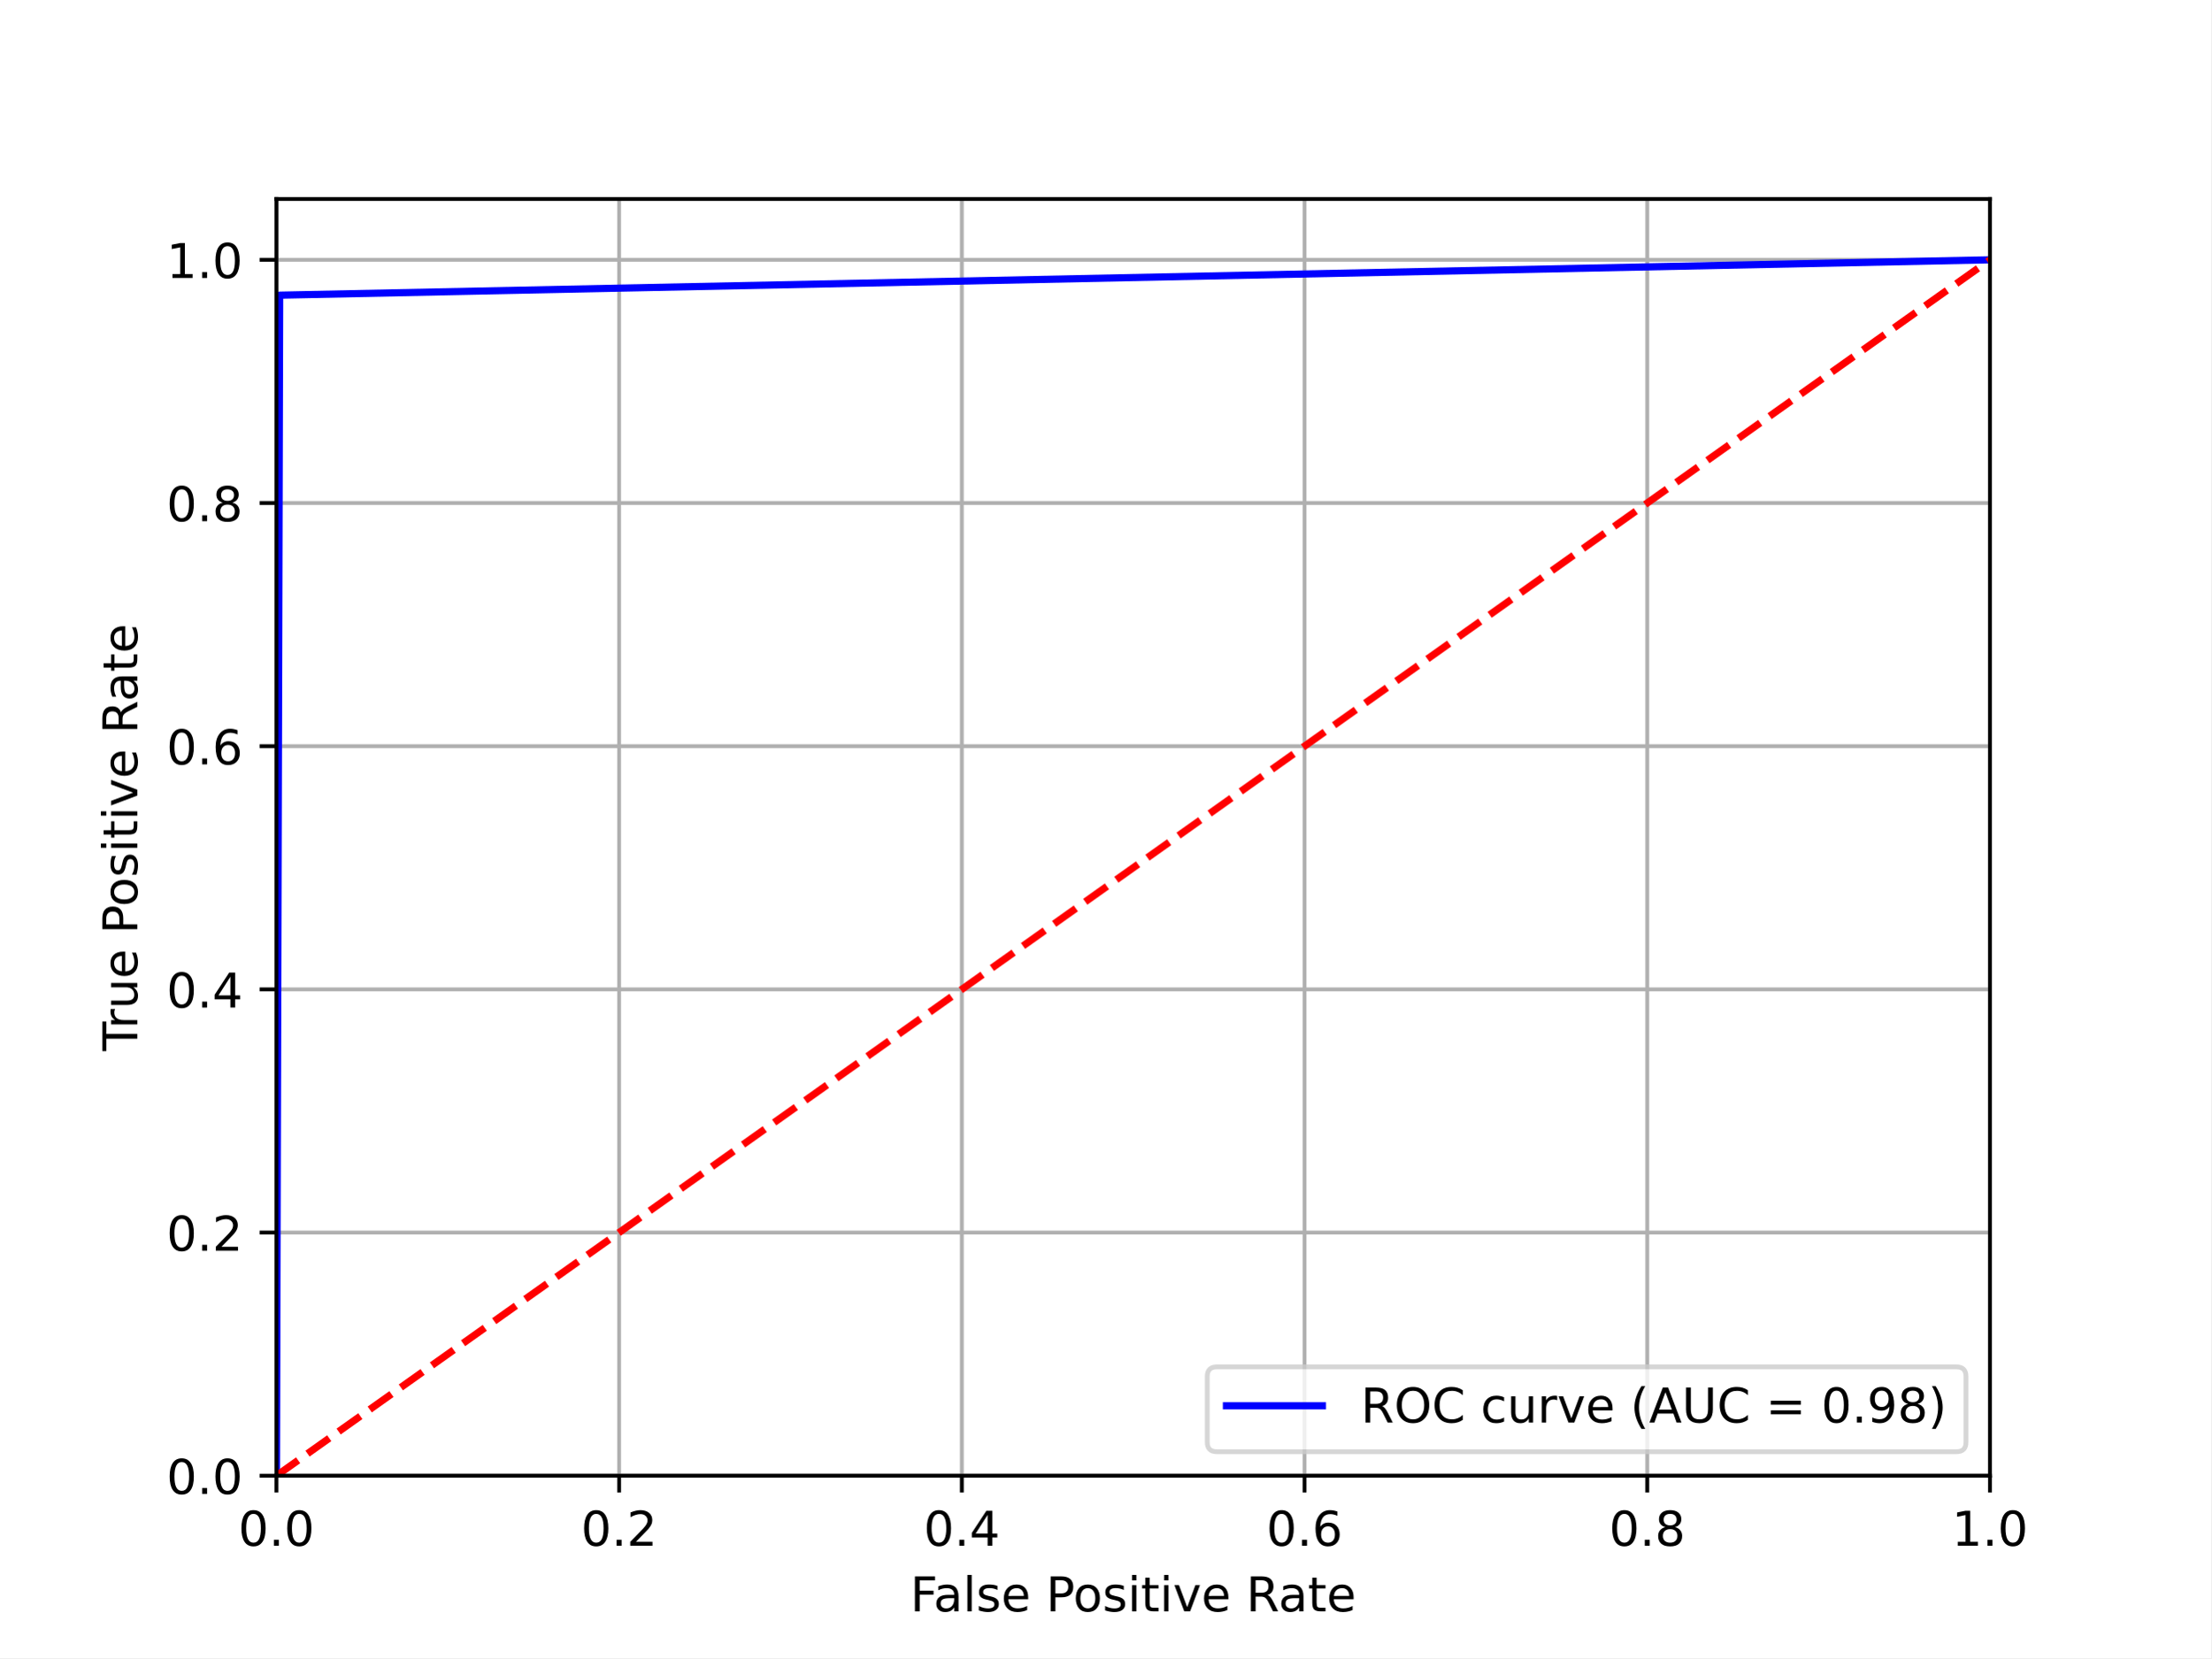
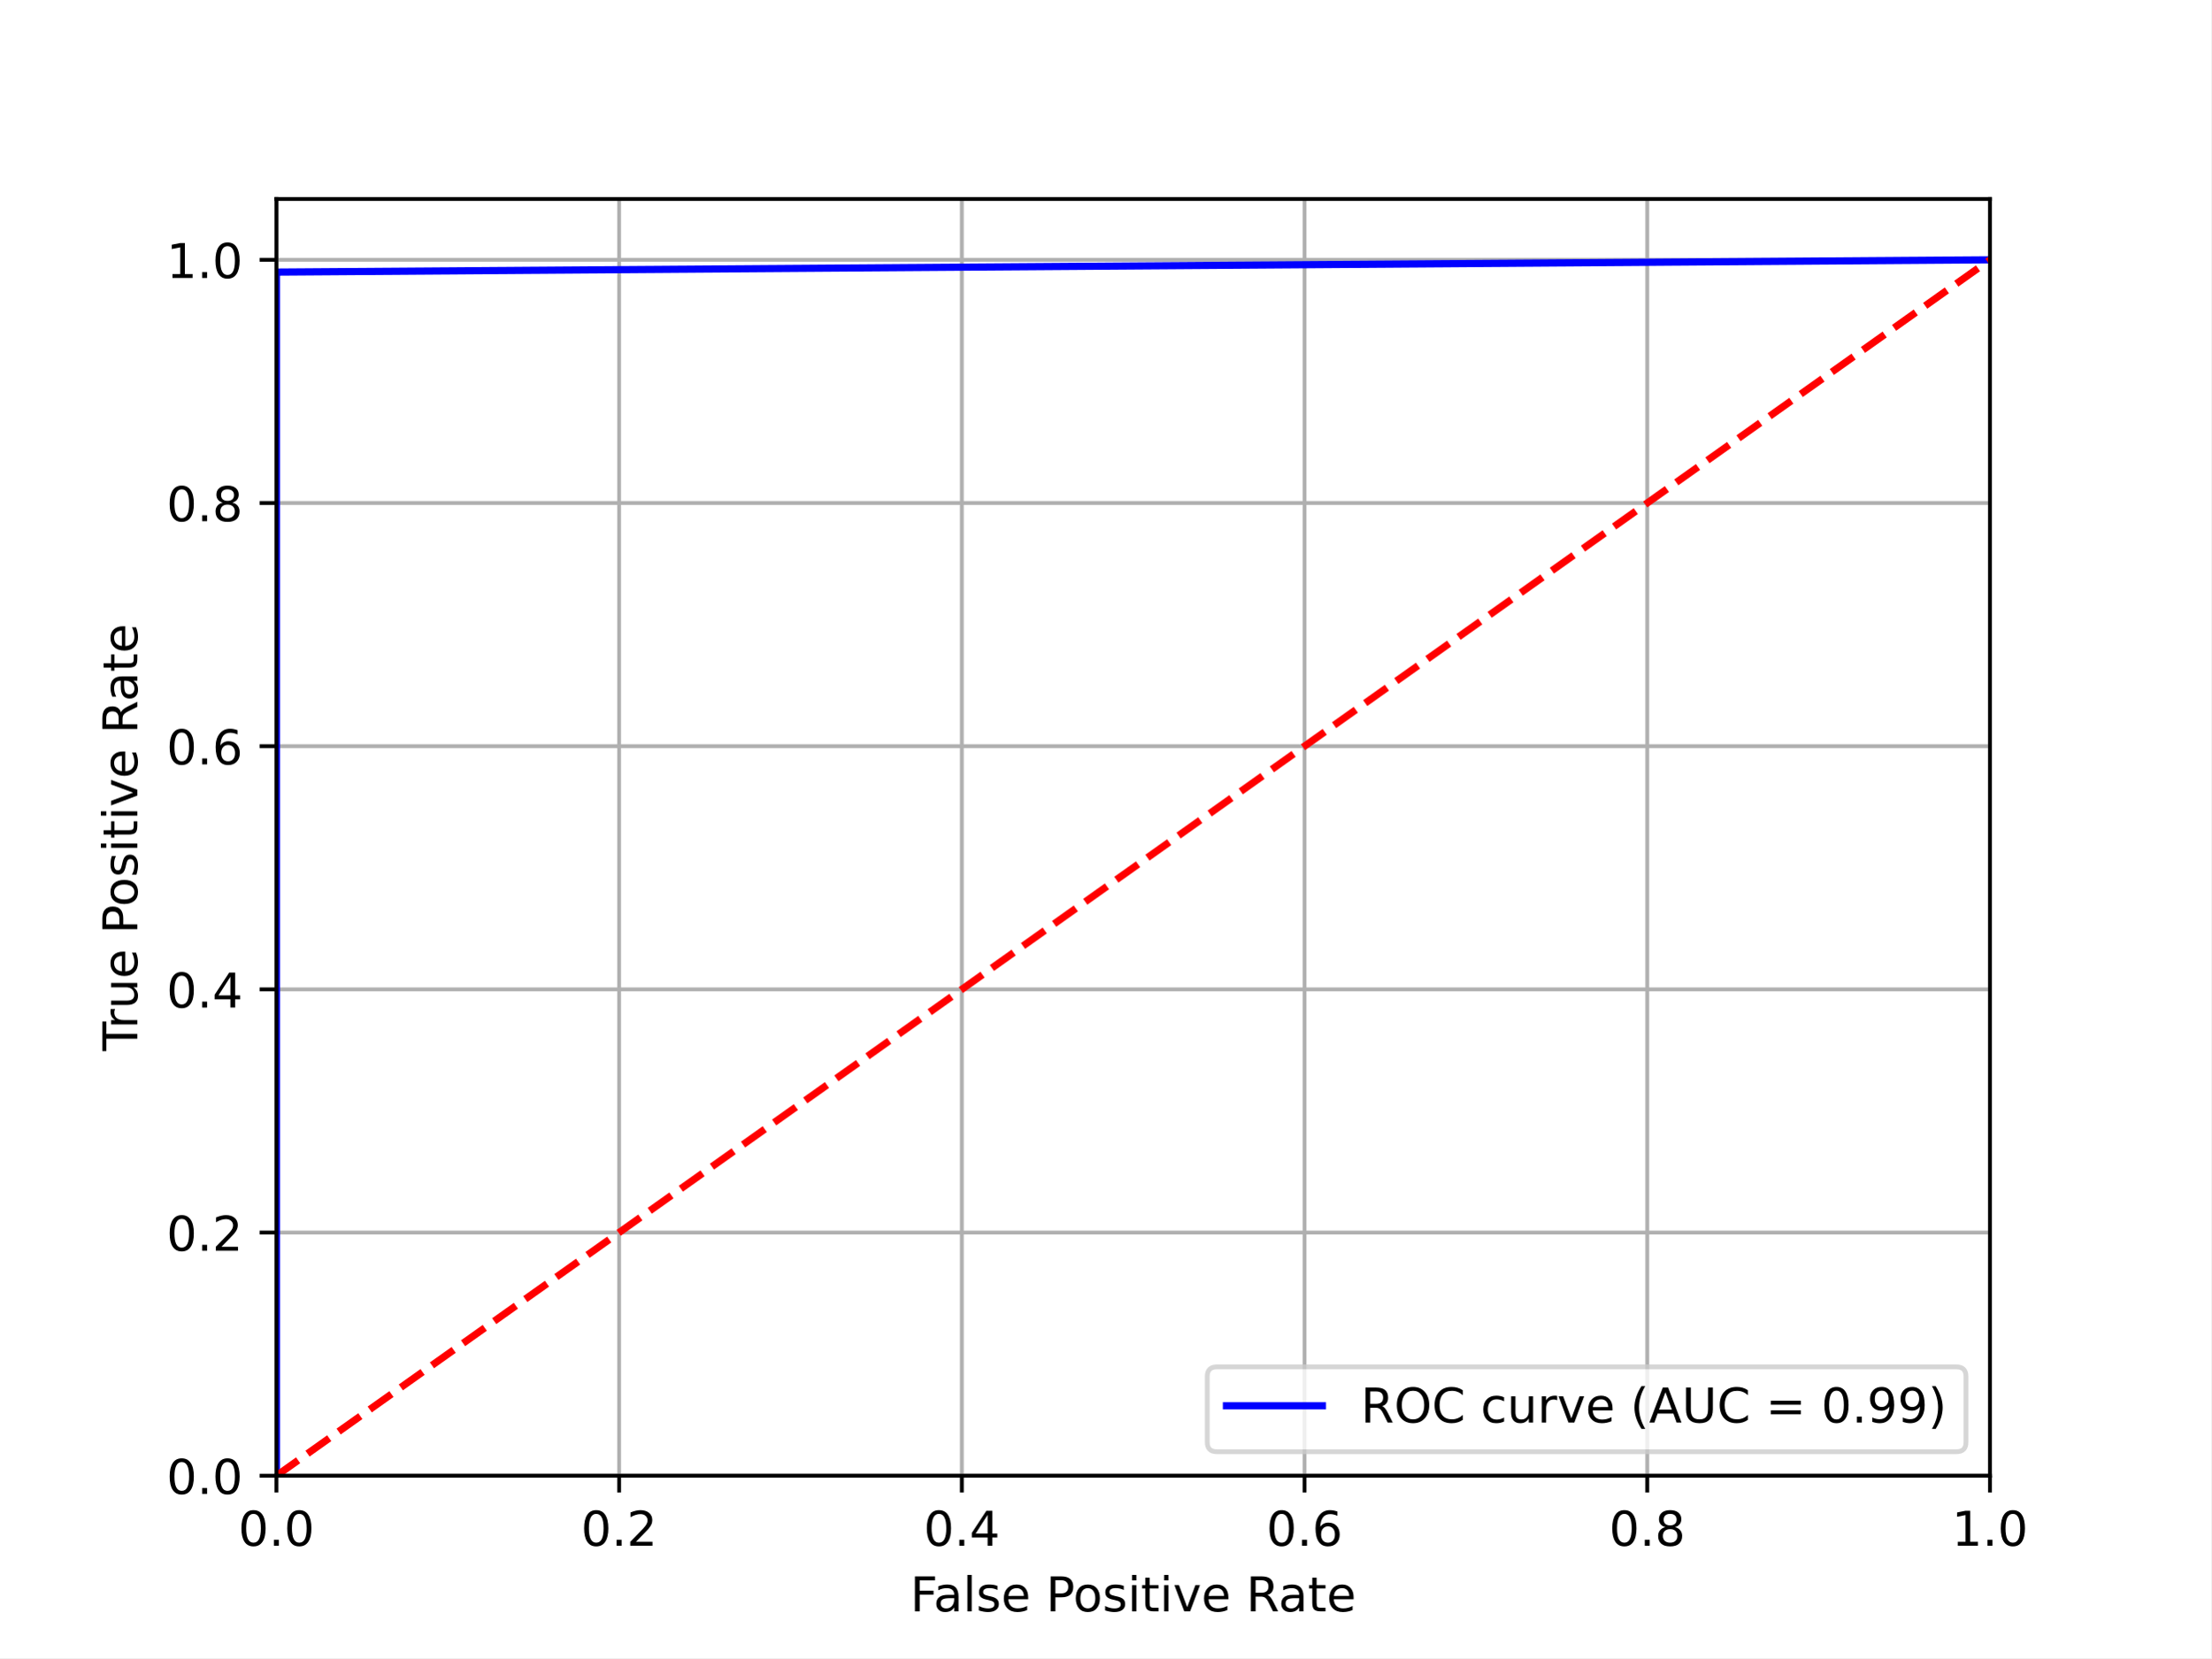
<svg xmlns="http://www.w3.org/2000/svg" xmlns:xlink="http://www.w3.org/1999/xlink" width="460.8pt" height="345.6pt" viewBox="0 0 460.8 345.6" version="1.1">
  <defs>
    <style type="text/css">*{stroke-linejoin: round; stroke-linecap: butt}</style>
  </defs>
  <g id="figure_1">
    <g id="patch_1">
      <path d="M 0 345.6  L 460.8 345.6  L 460.8 0  L 0 0  z " style="fill: #ffffff" />
    </g>
    <g id="axes_1">
      <g id="patch_2">
        <path d="M 57.6 307.584  L 414.72 307.584  L 414.72 41.472  L 57.6 41.472  z " style="fill: #ffffff" />
      </g>
      <g id="matplotlib.axis_1">
        <g id="xtick_1">
          <g id="line2d_1">
-             <path d="M 57.6 307.584  L 57.6 41.472  " clip-path="url(#p3579a440cd)" style="fill: none; stroke: #b0b0b0; stroke-width: 0.8; stroke-linecap: square" />
+             <path d="M 57.6 307.584  L 57.6 41.472  " clip-path="url(#p2bb990a672)" style="fill: none; stroke: #b0b0b0; stroke-width: 0.8; stroke-linecap: square" />
          </g>
          <g id="line2d_2">
            <defs>
-               <path id="mcac8b63095" d="M 0 0  L 0 3.5  " style="stroke: #000000; stroke-width: 0.8" />
-             </defs>
-             <g>
-               <use xlink:href="#mcac8b63095" x="57.6" y="307.584" style="stroke: #000000; stroke-width: 0.8" />
+               <path id="mbe378345c9" d="M 0 0  L 0 3.5  " style="stroke: #000000; stroke-width: 0.8" />
+             </defs>
+             <g>
+               <use xlink:href="#mbe378345c9" x="57.6" y="307.584" style="stroke: #000000; stroke-width: 0.8" />
            </g>
          </g>
          <g id="text_1">
            <g transform="translate(49.64844 322.1824) scale(0.1 -0.1)">
              <defs>
                <path id="DejaVuSans-30" d="M 2034 4250  Q 1547 4250 1301 3770  Q 1056 3291 1056 2328  Q 1056 1369 1301 889  Q 1547 409 2034 409  Q 2525 409 2770 889  Q 3016 1369 3016 2328  Q 3016 3291 2770 3770  Q 2525 4250 2034 4250  z M 2034 4750  Q 2819 4750 3233 4129  Q 3647 3509 3647 2328  Q 3647 1150 3233 529  Q 2819 -91 2034 -91  Q 1250 -91 836 529  Q 422 1150 422 2328  Q 422 3509 836 4129  Q 1250 4750 2034 4750  z " transform="scale(0.015625)" />
                <path id="DejaVuSans-2e" d="M 684 794  L 1344 794  L 1344 0  L 684 0  L 684 794  z " transform="scale(0.015625)" />
              </defs>
              <use xlink:href="#DejaVuSans-30" />
              <use xlink:href="#DejaVuSans-2e" transform="translate(63.62305 0)" />
              <use xlink:href="#DejaVuSans-30" transform="translate(95.41016 0)" />
            </g>
          </g>
        </g>
        <g id="xtick_2">
          <g id="line2d_3">
-             <path d="M 129.024 307.584  L 129.024 41.472  " clip-path="url(#p3579a440cd)" style="fill: none; stroke: #b0b0b0; stroke-width: 0.8; stroke-linecap: square" />
+             <path d="M 129.024 307.584  L 129.024 41.472  " clip-path="url(#p2bb990a672)" style="fill: none; stroke: #b0b0b0; stroke-width: 0.8; stroke-linecap: square" />
          </g>
          <g id="line2d_4">
            <g>
-               <use xlink:href="#mcac8b63095" x="129.024" y="307.584" style="stroke: #000000; stroke-width: 0.8" />
+               <use xlink:href="#mbe378345c9" x="129.024" y="307.584" style="stroke: #000000; stroke-width: 0.8" />
            </g>
          </g>
          <g id="text_2">
            <g transform="translate(121.0724 322.1824) scale(0.1 -0.1)">
              <defs>
                <path id="DejaVuSans-32" d="M 1228 531  L 3431 531  L 3431 0  L 469 0  L 469 531  Q 828 903 1448 1529  Q 2069 2156 2228 2338  Q 2531 2678 2651 2914  Q 2772 3150 2772 3378  Q 2772 3750 2511 3984  Q 2250 4219 1831 4219  Q 1534 4219 1204 4116  Q 875 4013 500 3803  L 500 4441  Q 881 4594 1212 4672  Q 1544 4750 1819 4750  Q 2544 4750 2975 4387  Q 3406 4025 3406 3419  Q 3406 3131 3298 2873  Q 3191 2616 2906 2266  Q 2828 2175 2409 1742  Q 1991 1309 1228 531  z " transform="scale(0.015625)" />
              </defs>
              <use xlink:href="#DejaVuSans-30" />
              <use xlink:href="#DejaVuSans-2e" transform="translate(63.62305 0)" />
              <use xlink:href="#DejaVuSans-32" transform="translate(95.41016 0)" />
            </g>
          </g>
        </g>
        <g id="xtick_3">
          <g id="line2d_5">
-             <path d="M 200.448 307.584  L 200.448 41.472  " clip-path="url(#p3579a440cd)" style="fill: none; stroke: #b0b0b0; stroke-width: 0.8; stroke-linecap: square" />
+             <path d="M 200.448 307.584  L 200.448 41.472  " clip-path="url(#p2bb990a672)" style="fill: none; stroke: #b0b0b0; stroke-width: 0.8; stroke-linecap: square" />
          </g>
          <g id="line2d_6">
            <g>
-               <use xlink:href="#mcac8b63095" x="200.448" y="307.584" style="stroke: #000000; stroke-width: 0.8" />
+               <use xlink:href="#mbe378345c9" x="200.448" y="307.584" style="stroke: #000000; stroke-width: 0.8" />
            </g>
          </g>
          <g id="text_3">
            <g transform="translate(192.4964 322.1824) scale(0.1 -0.1)">
              <defs>
                <path id="DejaVuSans-34" d="M 2419 4116  L 825 1625  L 2419 1625  L 2419 4116  z M 2253 4666  L 3047 4666  L 3047 1625  L 3713 1625  L 3713 1100  L 3047 1100  L 3047 0  L 2419 0  L 2419 1100  L 313 1100  L 313 1709  L 2253 4666  z " transform="scale(0.015625)" />
              </defs>
              <use xlink:href="#DejaVuSans-30" />
              <use xlink:href="#DejaVuSans-2e" transform="translate(63.62305 0)" />
              <use xlink:href="#DejaVuSans-34" transform="translate(95.41016 0)" />
            </g>
          </g>
        </g>
        <g id="xtick_4">
          <g id="line2d_7">
-             <path d="M 271.872 307.584  L 271.872 41.472  " clip-path="url(#p3579a440cd)" style="fill: none; stroke: #b0b0b0; stroke-width: 0.8; stroke-linecap: square" />
+             <path d="M 271.872 307.584  L 271.872 41.472  " clip-path="url(#p2bb990a672)" style="fill: none; stroke: #b0b0b0; stroke-width: 0.8; stroke-linecap: square" />
          </g>
          <g id="line2d_8">
            <g>
-               <use xlink:href="#mcac8b63095" x="271.872" y="307.584" style="stroke: #000000; stroke-width: 0.8" />
+               <use xlink:href="#mbe378345c9" x="271.872" y="307.584" style="stroke: #000000; stroke-width: 0.8" />
            </g>
          </g>
          <g id="text_4">
            <g transform="translate(263.9204 322.1824) scale(0.1 -0.1)">
              <defs>
                <path id="DejaVuSans-36" d="M 2113 2584  Q 1688 2584 1439 2293  Q 1191 2003 1191 1497  Q 1191 994 1439 701  Q 1688 409 2113 409  Q 2538 409 2786 701  Q 3034 994 3034 1497  Q 3034 2003 2786 2293  Q 2538 2584 2113 2584  z M 3366 4563  L 3366 3988  Q 3128 4100 2886 4159  Q 2644 4219 2406 4219  Q 1781 4219 1451 3797  Q 1122 3375 1075 2522  Q 1259 2794 1537 2939  Q 1816 3084 2150 3084  Q 2853 3084 3261 2657  Q 3669 2231 3669 1497  Q 3669 778 3244 343  Q 2819 -91 2113 -91  Q 1303 -91 875 529  Q 447 1150 447 2328  Q 447 3434 972 4092  Q 1497 4750 2381 4750  Q 2619 4750 2861 4703  Q 3103 4656 3366 4563  z " transform="scale(0.015625)" />
              </defs>
              <use xlink:href="#DejaVuSans-30" />
              <use xlink:href="#DejaVuSans-2e" transform="translate(63.62305 0)" />
              <use xlink:href="#DejaVuSans-36" transform="translate(95.41016 0)" />
            </g>
          </g>
        </g>
        <g id="xtick_5">
          <g id="line2d_9">
-             <path d="M 343.296 307.584  L 343.296 41.472  " clip-path="url(#p3579a440cd)" style="fill: none; stroke: #b0b0b0; stroke-width: 0.8; stroke-linecap: square" />
+             <path d="M 343.296 307.584  L 343.296 41.472  " clip-path="url(#p2bb990a672)" style="fill: none; stroke: #b0b0b0; stroke-width: 0.8; stroke-linecap: square" />
          </g>
          <g id="line2d_10">
            <g>
-               <use xlink:href="#mcac8b63095" x="343.296" y="307.584" style="stroke: #000000; stroke-width: 0.8" />
+               <use xlink:href="#mbe378345c9" x="343.296" y="307.584" style="stroke: #000000; stroke-width: 0.8" />
            </g>
          </g>
          <g id="text_5">
            <g transform="translate(335.3444 322.1824) scale(0.1 -0.1)">
              <defs>
                <path id="DejaVuSans-38" d="M 2034 2216  Q 1584 2216 1326 1975  Q 1069 1734 1069 1313  Q 1069 891 1326 650  Q 1584 409 2034 409  Q 2484 409 2743 651  Q 3003 894 3003 1313  Q 3003 1734 2745 1975  Q 2488 2216 2034 2216  z M 1403 2484  Q 997 2584 770 2862  Q 544 3141 544 3541  Q 544 4100 942 4425  Q 1341 4750 2034 4750  Q 2731 4750 3128 4425  Q 3525 4100 3525 3541  Q 3525 3141 3298 2862  Q 3072 2584 2669 2484  Q 3125 2378 3379 2068  Q 3634 1759 3634 1313  Q 3634 634 3220 271  Q 2806 -91 2034 -91  Q 1263 -91 848 271  Q 434 634 434 1313  Q 434 1759 690 2068  Q 947 2378 1403 2484  z M 1172 3481  Q 1172 3119 1398 2916  Q 1625 2713 2034 2713  Q 2441 2713 2670 2916  Q 2900 3119 2900 3481  Q 2900 3844 2670 4047  Q 2441 4250 2034 4250  Q 1625 4250 1398 4047  Q 1172 3844 1172 3481  z " transform="scale(0.015625)" />
              </defs>
              <use xlink:href="#DejaVuSans-30" />
              <use xlink:href="#DejaVuSans-2e" transform="translate(63.62305 0)" />
              <use xlink:href="#DejaVuSans-38" transform="translate(95.41016 0)" />
            </g>
          </g>
        </g>
        <g id="xtick_6">
          <g id="line2d_11">
-             <path d="M 414.72 307.584  L 414.72 41.472  " clip-path="url(#p3579a440cd)" style="fill: none; stroke: #b0b0b0; stroke-width: 0.8; stroke-linecap: square" />
+             <path d="M 414.72 307.584  L 414.72 41.472  " clip-path="url(#p2bb990a672)" style="fill: none; stroke: #b0b0b0; stroke-width: 0.8; stroke-linecap: square" />
          </g>
          <g id="line2d_12">
            <g>
-               <use xlink:href="#mcac8b63095" x="414.72" y="307.584" style="stroke: #000000; stroke-width: 0.8" />
+               <use xlink:href="#mbe378345c9" x="414.72" y="307.584" style="stroke: #000000; stroke-width: 0.8" />
            </g>
          </g>
          <g id="text_6">
            <g transform="translate(406.7684 322.1824) scale(0.1 -0.1)">
              <defs>
                <path id="DejaVuSans-31" d="M 794 531  L 1825 531  L 1825 4091  L 703 3866  L 703 4441  L 1819 4666  L 2450 4666  L 2450 531  L 3481 531  L 3481 0  L 794 0  L 794 531  z " transform="scale(0.015625)" />
              </defs>
              <use xlink:href="#DejaVuSans-31" />
              <use xlink:href="#DejaVuSans-2e" transform="translate(63.62305 0)" />
              <use xlink:href="#DejaVuSans-30" transform="translate(95.41016 0)" />
            </g>
          </g>
        </g>
        <g id="text_7">
          <g transform="translate(189.6936 335.8606) scale(0.1 -0.1)">
            <defs>
              <path id="DejaVuSans-46" d="M 628 4666  L 3309 4666  L 3309 4134  L 1259 4134  L 1259 2759  L 3109 2759  L 3109 2228  L 1259 2228  L 1259 0  L 628 0  L 628 4666  z " transform="scale(0.015625)" />
              <path id="DejaVuSans-61" d="M 2194 1759  Q 1497 1759 1228 1600  Q 959 1441 959 1056  Q 959 750 1161 570  Q 1363 391 1709 391  Q 2188 391 2477 730  Q 2766 1069 2766 1631  L 2766 1759  L 2194 1759  z M 3341 1997  L 3341 0  L 2766 0  L 2766 531  Q 2569 213 2275 61  Q 1981 -91 1556 -91  Q 1019 -91 701 211  Q 384 513 384 1019  Q 384 1609 779 1909  Q 1175 2209 1959 2209  L 2766 2209  L 2766 2266  Q 2766 2663 2505 2880  Q 2244 3097 1772 3097  Q 1472 3097 1187 3025  Q 903 2953 641 2809  L 641 3341  Q 956 3463 1253 3523  Q 1550 3584 1831 3584  Q 2591 3584 2966 3190  Q 3341 2797 3341 1997  z " transform="scale(0.015625)" />
              <path id="DejaVuSans-6c" d="M 603 4863  L 1178 4863  L 1178 0  L 603 0  L 603 4863  z " transform="scale(0.015625)" />
              <path id="DejaVuSans-73" d="M 2834 3397  L 2834 2853  Q 2591 2978 2328 3040  Q 2066 3103 1784 3103  Q 1356 3103 1142 2972  Q 928 2841 928 2578  Q 928 2378 1081 2264  Q 1234 2150 1697 2047  L 1894 2003  Q 2506 1872 2764 1633  Q 3022 1394 3022 966  Q 3022 478 2636 193  Q 2250 -91 1575 -91  Q 1294 -91 989 -36  Q 684 19 347 128  L 347 722  Q 666 556 975 473  Q 1284 391 1588 391  Q 1994 391 2212 530  Q 2431 669 2431 922  Q 2431 1156 2273 1281  Q 2116 1406 1581 1522  L 1381 1569  Q 847 1681 609 1914  Q 372 2147 372 2553  Q 372 3047 722 3315  Q 1072 3584 1716 3584  Q 2034 3584 2315 3537  Q 2597 3491 2834 3397  z " transform="scale(0.015625)" />
              <path id="DejaVuSans-65" d="M 3597 1894  L 3597 1613  L 953 1613  Q 991 1019 1311 708  Q 1631 397 2203 397  Q 2534 397 2845 478  Q 3156 559 3463 722  L 3463 178  Q 3153 47 2828 -22  Q 2503 -91 2169 -91  Q 1331 -91 842 396  Q 353 884 353 1716  Q 353 2575 817 3079  Q 1281 3584 2069 3584  Q 2775 3584 3186 3129  Q 3597 2675 3597 1894  z M 3022 2063  Q 3016 2534 2758 2815  Q 2500 3097 2075 3097  Q 1594 3097 1305 2825  Q 1016 2553 972 2059  L 3022 2063  z " transform="scale(0.015625)" />
              <path id="DejaVuSans-20" transform="scale(0.015625)" />
              <path id="DejaVuSans-50" d="M 1259 4147  L 1259 2394  L 2053 2394  Q 2494 2394 2734 2622  Q 2975 2850 2975 3272  Q 2975 3691 2734 3919  Q 2494 4147 2053 4147  L 1259 4147  z M 628 4666  L 2053 4666  Q 2838 4666 3239 4311  Q 3641 3956 3641 3272  Q 3641 2581 3239 2228  Q 2838 1875 2053 1875  L 1259 1875  L 1259 0  L 628 0  L 628 4666  z " transform="scale(0.015625)" />
              <path id="DejaVuSans-6f" d="M 1959 3097  Q 1497 3097 1228 2736  Q 959 2375 959 1747  Q 959 1119 1226 758  Q 1494 397 1959 397  Q 2419 397 2687 759  Q 2956 1122 2956 1747  Q 2956 2369 2687 2733  Q 2419 3097 1959 3097  z M 1959 3584  Q 2709 3584 3137 3096  Q 3566 2609 3566 1747  Q 3566 888 3137 398  Q 2709 -91 1959 -91  Q 1206 -91 779 398  Q 353 888 353 1747  Q 353 2609 779 3096  Q 1206 3584 1959 3584  z " transform="scale(0.015625)" />
              <path id="DejaVuSans-69" d="M 603 3500  L 1178 3500  L 1178 0  L 603 0  L 603 3500  z M 603 4863  L 1178 4863  L 1178 4134  L 603 4134  L 603 4863  z " transform="scale(0.015625)" />
              <path id="DejaVuSans-74" d="M 1172 4494  L 1172 3500  L 2356 3500  L 2356 3053  L 1172 3053  L 1172 1153  Q 1172 725 1289 603  Q 1406 481 1766 481  L 2356 481  L 2356 0  L 1766 0  Q 1100 0 847 248  Q 594 497 594 1153  L 594 3053  L 172 3053  L 172 3500  L 594 3500  L 594 4494  L 1172 4494  z " transform="scale(0.015625)" />
              <path id="DejaVuSans-76" d="M 191 3500  L 800 3500  L 1894 563  L 2988 3500  L 3597 3500  L 2284 0  L 1503 0  L 191 3500  z " transform="scale(0.015625)" />
              <path id="DejaVuSans-52" d="M 2841 2188  Q 3044 2119 3236 1894  Q 3428 1669 3622 1275  L 4263 0  L 3584 0  L 2988 1197  Q 2756 1666 2539 1819  Q 2322 1972 1947 1972  L 1259 1972  L 1259 0  L 628 0  L 628 4666  L 2053 4666  Q 2853 4666 3247 4331  Q 3641 3997 3641 3322  Q 3641 2881 3436 2590  Q 3231 2300 2841 2188  z M 1259 4147  L 1259 2491  L 2053 2491  Q 2509 2491 2742 2702  Q 2975 2913 2975 3322  Q 2975 3731 2742 3939  Q 2509 4147 2053 4147  L 1259 4147  z " transform="scale(0.015625)" />
            </defs>
            <use xlink:href="#DejaVuSans-46" />
            <use xlink:href="#DejaVuSans-61" transform="translate(48.39453 0)" />
            <use xlink:href="#DejaVuSans-6c" transform="translate(109.6738 0)" />
            <use xlink:href="#DejaVuSans-73" transform="translate(137.457 0)" />
            <use xlink:href="#DejaVuSans-65" transform="translate(189.5566 0)" />
            <use xlink:href="#DejaVuSans-20" transform="translate(251.0801 0)" />
            <use xlink:href="#DejaVuSans-50" transform="translate(282.8672 0)" />
            <use xlink:href="#DejaVuSans-6f" transform="translate(339.5449 0)" />
            <use xlink:href="#DejaVuSans-73" transform="translate(400.7266 0)" />
            <use xlink:href="#DejaVuSans-69" transform="translate(452.8262 0)" />
            <use xlink:href="#DejaVuSans-74" transform="translate(480.6094 0)" />
            <use xlink:href="#DejaVuSans-69" transform="translate(519.8184 0)" />
            <use xlink:href="#DejaVuSans-76" transform="translate(547.6016 0)" />
            <use xlink:href="#DejaVuSans-65" transform="translate(606.7812 0)" />
            <use xlink:href="#DejaVuSans-20" transform="translate(668.3047 0)" />
            <use xlink:href="#DejaVuSans-52" transform="translate(700.0918 0)" />
            <use xlink:href="#DejaVuSans-61" transform="translate(767.3242 0)" />
            <use xlink:href="#DejaVuSans-74" transform="translate(828.6035 0)" />
            <use xlink:href="#DejaVuSans-65" transform="translate(867.8125 0)" />
          </g>
        </g>
      </g>
      <g id="matplotlib.axis_2">
        <g id="ytick_1">
          <g id="line2d_13">
-             <path d="M 57.6 307.584  L 414.72 307.584  " clip-path="url(#p3579a440cd)" style="fill: none; stroke: #b0b0b0; stroke-width: 0.8; stroke-linecap: square" />
+             <path d="M 57.6 307.584  L 414.72 307.584  " clip-path="url(#p2bb990a672)" style="fill: none; stroke: #b0b0b0; stroke-width: 0.8; stroke-linecap: square" />
          </g>
          <g id="line2d_14">
            <defs>
-               <path id="m0264b50767" d="M 0 0  L -3.5 0  " style="stroke: #000000; stroke-width: 0.8" />
-             </defs>
-             <g>
-               <use xlink:href="#m0264b50767" x="57.6" y="307.584" style="stroke: #000000; stroke-width: 0.8" />
+               <path id="ma186a520df" d="M 0 0  L -3.5 0  " style="stroke: #000000; stroke-width: 0.8" />
+             </defs>
+             <g>
+               <use xlink:href="#ma186a520df" x="57.6" y="307.584" style="stroke: #000000; stroke-width: 0.8" />
            </g>
          </g>
          <g id="text_8">
            <g transform="translate(34.69687 311.3832) scale(0.1 -0.1)">
              <use xlink:href="#DejaVuSans-30" />
              <use xlink:href="#DejaVuSans-2e" transform="translate(63.62305 0)" />
              <use xlink:href="#DejaVuSans-30" transform="translate(95.41016 0)" />
            </g>
          </g>
        </g>
        <g id="ytick_2">
          <g id="line2d_15">
-             <path d="M 57.6 256.896  L 414.72 256.896  " clip-path="url(#p3579a440cd)" style="fill: none; stroke: #b0b0b0; stroke-width: 0.8; stroke-linecap: square" />
+             <path d="M 57.6 256.896  L 414.72 256.896  " clip-path="url(#p2bb990a672)" style="fill: none; stroke: #b0b0b0; stroke-width: 0.8; stroke-linecap: square" />
          </g>
          <g id="line2d_16">
            <g>
-               <use xlink:href="#m0264b50767" x="57.6" y="256.896" style="stroke: #000000; stroke-width: 0.8" />
+               <use xlink:href="#ma186a520df" x="57.6" y="256.896" style="stroke: #000000; stroke-width: 0.8" />
            </g>
          </g>
          <g id="text_9">
            <g transform="translate(34.69687 260.6952) scale(0.1 -0.1)">
              <use xlink:href="#DejaVuSans-30" />
              <use xlink:href="#DejaVuSans-2e" transform="translate(63.62305 0)" />
              <use xlink:href="#DejaVuSans-32" transform="translate(95.41016 0)" />
            </g>
          </g>
        </g>
        <g id="ytick_3">
          <g id="line2d_17">
-             <path d="M 57.6 206.208  L 414.72 206.208  " clip-path="url(#p3579a440cd)" style="fill: none; stroke: #b0b0b0; stroke-width: 0.8; stroke-linecap: square" />
+             <path d="M 57.6 206.208  L 414.72 206.208  " clip-path="url(#p2bb990a672)" style="fill: none; stroke: #b0b0b0; stroke-width: 0.8; stroke-linecap: square" />
          </g>
          <g id="line2d_18">
            <g>
-               <use xlink:href="#m0264b50767" x="57.6" y="206.208" style="stroke: #000000; stroke-width: 0.8" />
+               <use xlink:href="#ma186a520df" x="57.6" y="206.208" style="stroke: #000000; stroke-width: 0.8" />
            </g>
          </g>
          <g id="text_10">
            <g transform="translate(34.69687 210.0072) scale(0.1 -0.1)">
              <use xlink:href="#DejaVuSans-30" />
              <use xlink:href="#DejaVuSans-2e" transform="translate(63.62305 0)" />
              <use xlink:href="#DejaVuSans-34" transform="translate(95.41016 0)" />
            </g>
          </g>
        </g>
        <g id="ytick_4">
          <g id="line2d_19">
-             <path d="M 57.6 155.52  L 414.72 155.52  " clip-path="url(#p3579a440cd)" style="fill: none; stroke: #b0b0b0; stroke-width: 0.8; stroke-linecap: square" />
+             <path d="M 57.6 155.52  L 414.72 155.52  " clip-path="url(#p2bb990a672)" style="fill: none; stroke: #b0b0b0; stroke-width: 0.8; stroke-linecap: square" />
          </g>
          <g id="line2d_20">
            <g>
-               <use xlink:href="#m0264b50767" x="57.6" y="155.52" style="stroke: #000000; stroke-width: 0.8" />
+               <use xlink:href="#ma186a520df" x="57.6" y="155.52" style="stroke: #000000; stroke-width: 0.8" />
            </g>
          </g>
          <g id="text_11">
            <g transform="translate(34.69687 159.3192) scale(0.1 -0.1)">
              <use xlink:href="#DejaVuSans-30" />
              <use xlink:href="#DejaVuSans-2e" transform="translate(63.62305 0)" />
              <use xlink:href="#DejaVuSans-36" transform="translate(95.41016 0)" />
            </g>
          </g>
        </g>
        <g id="ytick_5">
          <g id="line2d_21">
-             <path d="M 57.6 104.832  L 414.72 104.832  " clip-path="url(#p3579a440cd)" style="fill: none; stroke: #b0b0b0; stroke-width: 0.8; stroke-linecap: square" />
+             <path d="M 57.6 104.832  L 414.72 104.832  " clip-path="url(#p2bb990a672)" style="fill: none; stroke: #b0b0b0; stroke-width: 0.8; stroke-linecap: square" />
          </g>
          <g id="line2d_22">
            <g>
-               <use xlink:href="#m0264b50767" x="57.6" y="104.832" style="stroke: #000000; stroke-width: 0.8" />
+               <use xlink:href="#ma186a520df" x="57.6" y="104.832" style="stroke: #000000; stroke-width: 0.8" />
            </g>
          </g>
          <g id="text_12">
            <g transform="translate(34.69687 108.6312) scale(0.1 -0.1)">
              <use xlink:href="#DejaVuSans-30" />
              <use xlink:href="#DejaVuSans-2e" transform="translate(63.62305 0)" />
              <use xlink:href="#DejaVuSans-38" transform="translate(95.41016 0)" />
            </g>
          </g>
        </g>
        <g id="ytick_6">
          <g id="line2d_23">
-             <path d="M 57.6 54.144  L 414.72 54.144  " clip-path="url(#p3579a440cd)" style="fill: none; stroke: #b0b0b0; stroke-width: 0.8; stroke-linecap: square" />
+             <path d="M 57.6 54.144  L 414.72 54.144  " clip-path="url(#p2bb990a672)" style="fill: none; stroke: #b0b0b0; stroke-width: 0.8; stroke-linecap: square" />
          </g>
          <g id="line2d_24">
            <g>
-               <use xlink:href="#m0264b50767" x="57.6" y="54.144" style="stroke: #000000; stroke-width: 0.8" />
+               <use xlink:href="#ma186a520df" x="57.6" y="54.144" style="stroke: #000000; stroke-width: 0.8" />
            </g>
          </g>
          <g id="text_13">
            <g transform="translate(34.69687 57.94322) scale(0.1 -0.1)">
              <use xlink:href="#DejaVuSans-31" />
              <use xlink:href="#DejaVuSans-2e" transform="translate(63.62305 0)" />
              <use xlink:href="#DejaVuSans-30" transform="translate(95.41016 0)" />
            </g>
          </g>
        </g>
        <g id="text_14">
          <g transform="translate(28.61719 219.0577) rotate(-90) scale(0.1 -0.1)">
            <defs>
              <path id="DejaVuSans-54" d="M -19 4666  L 3928 4666  L 3928 4134  L 2272 4134  L 2272 0  L 1638 0  L 1638 4134  L -19 4134  L -19 4666  z " transform="scale(0.015625)" />
              <path id="DejaVuSans-72" d="M 2631 2963  Q 2534 3019 2420 3045  Q 2306 3072 2169 3072  Q 1681 3072 1420 2755  Q 1159 2438 1159 1844  L 1159 0  L 581 0  L 581 3500  L 1159 3500  L 1159 2956  Q 1341 3275 1631 3429  Q 1922 3584 2338 3584  Q 2397 3584 2469 3576  Q 2541 3569 2628 3553  L 2631 2963  z " transform="scale(0.015625)" />
              <path id="DejaVuSans-75" d="M 544 1381  L 544 3500  L 1119 3500  L 1119 1403  Q 1119 906 1312 657  Q 1506 409 1894 409  Q 2359 409 2629 706  Q 2900 1003 2900 1516  L 2900 3500  L 3475 3500  L 3475 0  L 2900 0  L 2900 538  Q 2691 219 2414 64  Q 2138 -91 1772 -91  Q 1169 -91 856 284  Q 544 659 544 1381  z M 1991 3584  L 1991 3584  z " transform="scale(0.015625)" />
            </defs>
            <use xlink:href="#DejaVuSans-54" />
            <use xlink:href="#DejaVuSans-72" transform="translate(46.33398 0)" />
            <use xlink:href="#DejaVuSans-75" transform="translate(87.44727 0)" />
            <use xlink:href="#DejaVuSans-65" transform="translate(150.8262 0)" />
            <use xlink:href="#DejaVuSans-20" transform="translate(212.3496 0)" />
            <use xlink:href="#DejaVuSans-50" transform="translate(244.1367 0)" />
            <use xlink:href="#DejaVuSans-6f" transform="translate(300.8145 0)" />
            <use xlink:href="#DejaVuSans-73" transform="translate(361.9961 0)" />
            <use xlink:href="#DejaVuSans-69" transform="translate(414.0957 0)" />
            <use xlink:href="#DejaVuSans-74" transform="translate(441.8789 0)" />
            <use xlink:href="#DejaVuSans-69" transform="translate(481.0879 0)" />
            <use xlink:href="#DejaVuSans-76" transform="translate(508.8711 0)" />
            <use xlink:href="#DejaVuSans-65" transform="translate(568.0508 0)" />
            <use xlink:href="#DejaVuSans-20" transform="translate(629.5742 0)" />
            <use xlink:href="#DejaVuSans-52" transform="translate(661.3613 0)" />
            <use xlink:href="#DejaVuSans-61" transform="translate(728.5938 0)" />
            <use xlink:href="#DejaVuSans-74" transform="translate(789.873 0)" />
            <use xlink:href="#DejaVuSans-65" transform="translate(829.082 0)" />
          </g>
        </g>
      </g>
      <g id="line2d_25">
-         <path d="M 57.6 307.584  L 58.278 61.518  L 414.72 54.144  " clip-path="url(#p3579a440cd)" style="fill: none; stroke: #0000ff; stroke-width: 1.5; stroke-linecap: square" />
+         <path d="M 57.6 307.584  L 57.6 56.709  L 414.72 54.144  " clip-path="url(#p2bb990a672)" style="fill: none; stroke: #0000ff; stroke-width: 1.5; stroke-linecap: square" />
      </g>
      <g id="line2d_26">
-         <path d="M 57.6 307.584  L 414.72 54.144  " clip-path="url(#p3579a440cd)" style="fill: none; stroke-dasharray: 5.55,2.4; stroke-dashoffset: 0; stroke: #ff0000; stroke-width: 1.5" />
+         <path d="M 57.6 307.584  L 414.72 54.144  " clip-path="url(#p2bb990a672)" style="fill: none; stroke-dasharray: 5.55,2.4; stroke-dashoffset: 0; stroke: #ff0000; stroke-width: 1.5" />
      </g>
      <g id="patch_3">
        <path d="M 57.6 307.584  L 57.6 41.472  " style="fill: none; stroke: #000000; stroke-width: 0.8; stroke-linejoin: miter; stroke-linecap: square" />
      </g>
      <g id="patch_4">
        <path d="M 414.72 307.584  L 414.72 41.472  " style="fill: none; stroke: #000000; stroke-width: 0.8; stroke-linejoin: miter; stroke-linecap: square" />
      </g>
      <g id="patch_5">
        <path d="M 57.6 307.584  L 414.72 307.584  " style="fill: none; stroke: #000000; stroke-width: 0.8; stroke-linejoin: miter; stroke-linecap: square" />
      </g>
      <g id="patch_6">
        <path d="M 57.6 41.472  L 414.72 41.472  " style="fill: none; stroke: #000000; stroke-width: 0.8; stroke-linejoin: miter; stroke-linecap: square" />
      </g>
      <g id="legend_1">
        <g id="patch_7">
          <path d="M 253.595 302.584  L 407.72 302.584  Q 409.72 302.584 409.72 300.584  L 409.72 286.906  Q 409.72 284.906 407.72 284.906  L 253.595 284.906  Q 251.595 284.906 251.595 286.906  L 251.595 300.584  Q 251.595 302.584 253.595 302.584  z " style="fill: #ffffff; opacity: 0.8; stroke: #cccccc; stroke-linejoin: miter" />
        </g>
        <g id="line2d_27">
          <path d="M 255.595 293.004  L 265.595 293.004  L 275.595 293.004  " style="fill: none; stroke: #0000ff; stroke-width: 1.5; stroke-linecap: square" />
        </g>
        <g id="text_15">
          <g transform="translate(283.595 296.5043) scale(0.1 -0.1)">
            <defs>
              <path id="DejaVuSans-4f" d="M 2522 4238  Q 1834 4238 1429 3725  Q 1025 3213 1025 2328  Q 1025 1447 1429 934  Q 1834 422 2522 422  Q 3209 422 3611 934  Q 4013 1447 4013 2328  Q 4013 3213 3611 3725  Q 3209 4238 2522 4238  z M 2522 4750  Q 3503 4750 4090 4092  Q 4678 3434 4678 2328  Q 4678 1225 4090 567  Q 3503 -91 2522 -91  Q 1538 -91 948 565  Q 359 1222 359 2328  Q 359 3434 948 4092  Q 1538 4750 2522 4750  z " transform="scale(0.015625)" />
              <path id="DejaVuSans-43" d="M 4122 4306  L 4122 3641  Q 3803 3938 3442 4084  Q 3081 4231 2675 4231  Q 1875 4231 1450 3742  Q 1025 3253 1025 2328  Q 1025 1406 1450 917  Q 1875 428 2675 428  Q 3081 428 3442 575  Q 3803 722 4122 1019  L 4122 359  Q 3791 134 3420 21  Q 3050 -91 2638 -91  Q 1578 -91 968 557  Q 359 1206 359 2328  Q 359 3453 968 4101  Q 1578 4750 2638 4750  Q 3056 4750 3426 4639  Q 3797 4528 4122 4306  z " transform="scale(0.015625)" />
              <path id="DejaVuSans-63" d="M 3122 3366  L 3122 2828  Q 2878 2963 2633 3030  Q 2388 3097 2138 3097  Q 1578 3097 1268 2742  Q 959 2388 959 1747  Q 959 1106 1268 751  Q 1578 397 2138 397  Q 2388 397 2633 464  Q 2878 531 3122 666  L 3122 134  Q 2881 22 2623 -34  Q 2366 -91 2075 -91  Q 1284 -91 818 406  Q 353 903 353 1747  Q 353 2603 823 3093  Q 1294 3584 2113 3584  Q 2378 3584 2631 3529  Q 2884 3475 3122 3366  z " transform="scale(0.015625)" />
              <path id="DejaVuSans-28" d="M 1984 4856  Q 1566 4138 1362 3434  Q 1159 2731 1159 2009  Q 1159 1288 1364 580  Q 1569 -128 1984 -844  L 1484 -844  Q 1016 -109 783 600  Q 550 1309 550 2009  Q 550 2706 781 3412  Q 1013 4119 1484 4856  L 1984 4856  z " transform="scale(0.015625)" />
              <path id="DejaVuSans-41" d="M 2188 4044  L 1331 1722  L 3047 1722  L 2188 4044  z M 1831 4666  L 2547 4666  L 4325 0  L 3669 0  L 3244 1197  L 1141 1197  L 716 0  L 50 0  L 1831 4666  z " transform="scale(0.015625)" />
              <path id="DejaVuSans-55" d="M 556 4666  L 1191 4666  L 1191 1831  Q 1191 1081 1462 751  Q 1734 422 2344 422  Q 2950 422 3222 751  Q 3494 1081 3494 1831  L 3494 4666  L 4128 4666  L 4128 1753  Q 4128 841 3676 375  Q 3225 -91 2344 -91  Q 1459 -91 1007 375  Q 556 841 556 1753  L 556 4666  z " transform="scale(0.015625)" />
              <path id="DejaVuSans-3d" d="M 678 2906  L 4684 2906  L 4684 2381  L 678 2381  L 678 2906  z M 678 1631  L 4684 1631  L 4684 1100  L 678 1100  L 678 1631  z " transform="scale(0.015625)" />
              <path id="DejaVuSans-39" d="M 703 97  L 703 672  Q 941 559 1184 500  Q 1428 441 1663 441  Q 2288 441 2617 861  Q 2947 1281 2994 2138  Q 2813 1869 2534 1725  Q 2256 1581 1919 1581  Q 1219 1581 811 2004  Q 403 2428 403 3163  Q 403 3881 828 4315  Q 1253 4750 1959 4750  Q 2769 4750 3195 4129  Q 3622 3509 3622 2328  Q 3622 1225 3098 567  Q 2575 -91 1691 -91  Q 1453 -91 1209 -44  Q 966 3 703 97  z M 1959 2075  Q 2384 2075 2632 2365  Q 2881 2656 2881 3163  Q 2881 3666 2632 3958  Q 2384 4250 1959 4250  Q 1534 4250 1286 3958  Q 1038 3666 1038 3163  Q 1038 2656 1286 2365  Q 1534 2075 1959 2075  z " transform="scale(0.015625)" />
              <path id="DejaVuSans-29" d="M 513 4856  L 1013 4856  Q 1481 4119 1714 3412  Q 1947 2706 1947 2009  Q 1947 1309 1714 600  Q 1481 -109 1013 -844  L 513 -844  Q 928 -128 1133 580  Q 1338 1288 1338 2009  Q 1338 2731 1133 3434  Q 928 4138 513 4856  z " transform="scale(0.015625)" />
            </defs>
            <use xlink:href="#DejaVuSans-52" />
            <use xlink:href="#DejaVuSans-4f" transform="translate(69.48242 0)" />
            <use xlink:href="#DejaVuSans-43" transform="translate(148.1934 0)" />
            <use xlink:href="#DejaVuSans-20" transform="translate(218.0176 0)" />
            <use xlink:href="#DejaVuSans-63" transform="translate(249.8047 0)" />
            <use xlink:href="#DejaVuSans-75" transform="translate(304.7852 0)" />
            <use xlink:href="#DejaVuSans-72" transform="translate(368.1641 0)" />
            <use xlink:href="#DejaVuSans-76" transform="translate(409.2773 0)" />
            <use xlink:href="#DejaVuSans-65" transform="translate(468.457 0)" />
            <use xlink:href="#DejaVuSans-20" transform="translate(529.9805 0)" />
            <use xlink:href="#DejaVuSans-28" transform="translate(561.7676 0)" />
            <use xlink:href="#DejaVuSans-41" transform="translate(600.7812 0)" />
            <use xlink:href="#DejaVuSans-55" transform="translate(669.1895 0)" />
            <use xlink:href="#DejaVuSans-43" transform="translate(742.3828 0)" />
            <use xlink:href="#DejaVuSans-20" transform="translate(812.207 0)" />
            <use xlink:href="#DejaVuSans-3d" transform="translate(843.9941 0)" />
            <use xlink:href="#DejaVuSans-20" transform="translate(927.7832 0)" />
            <use xlink:href="#DejaVuSans-30" transform="translate(959.5703 0)" />
            <use xlink:href="#DejaVuSans-2e" transform="translate(1023.193 0)" />
            <use xlink:href="#DejaVuSans-39" transform="translate(1054.98 0)" />
-             <use xlink:href="#DejaVuSans-38" transform="translate(1118.604 0)" />
+             <use xlink:href="#DejaVuSans-39" transform="translate(1118.604 0)" />
            <use xlink:href="#DejaVuSans-29" transform="translate(1182.227 0)" />
          </g>
        </g>
      </g>
    </g>
  </g>
  <defs>
-     <clipPath id="p3579a440cd">
+     <clipPath id="p2bb990a672">
      <rect x="57.6" y="41.472" width="357.12" height="266.112" />
    </clipPath>
  </defs>
</svg>
